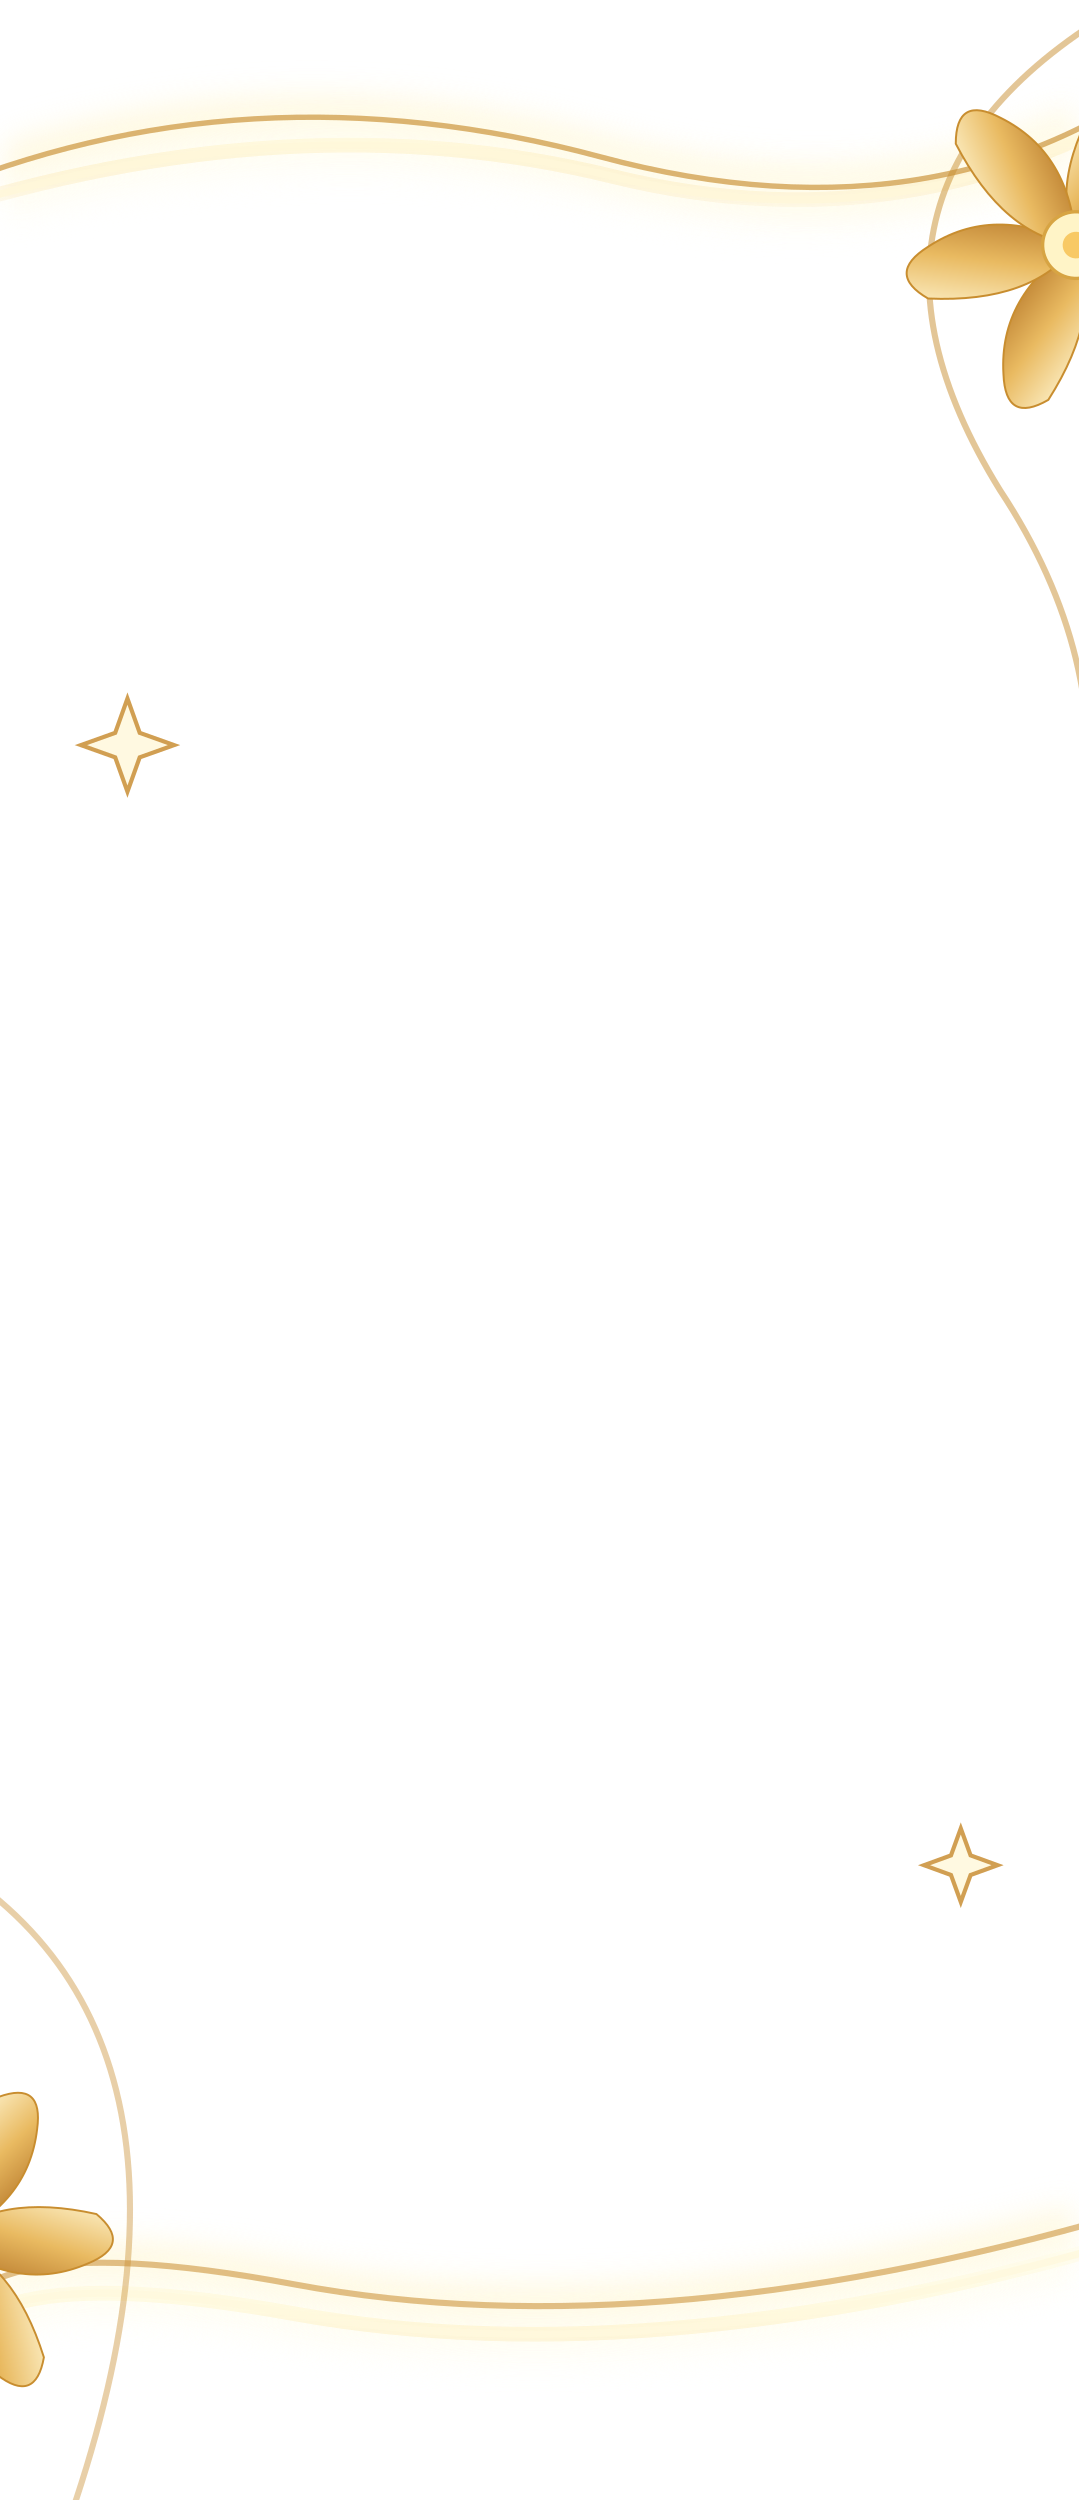
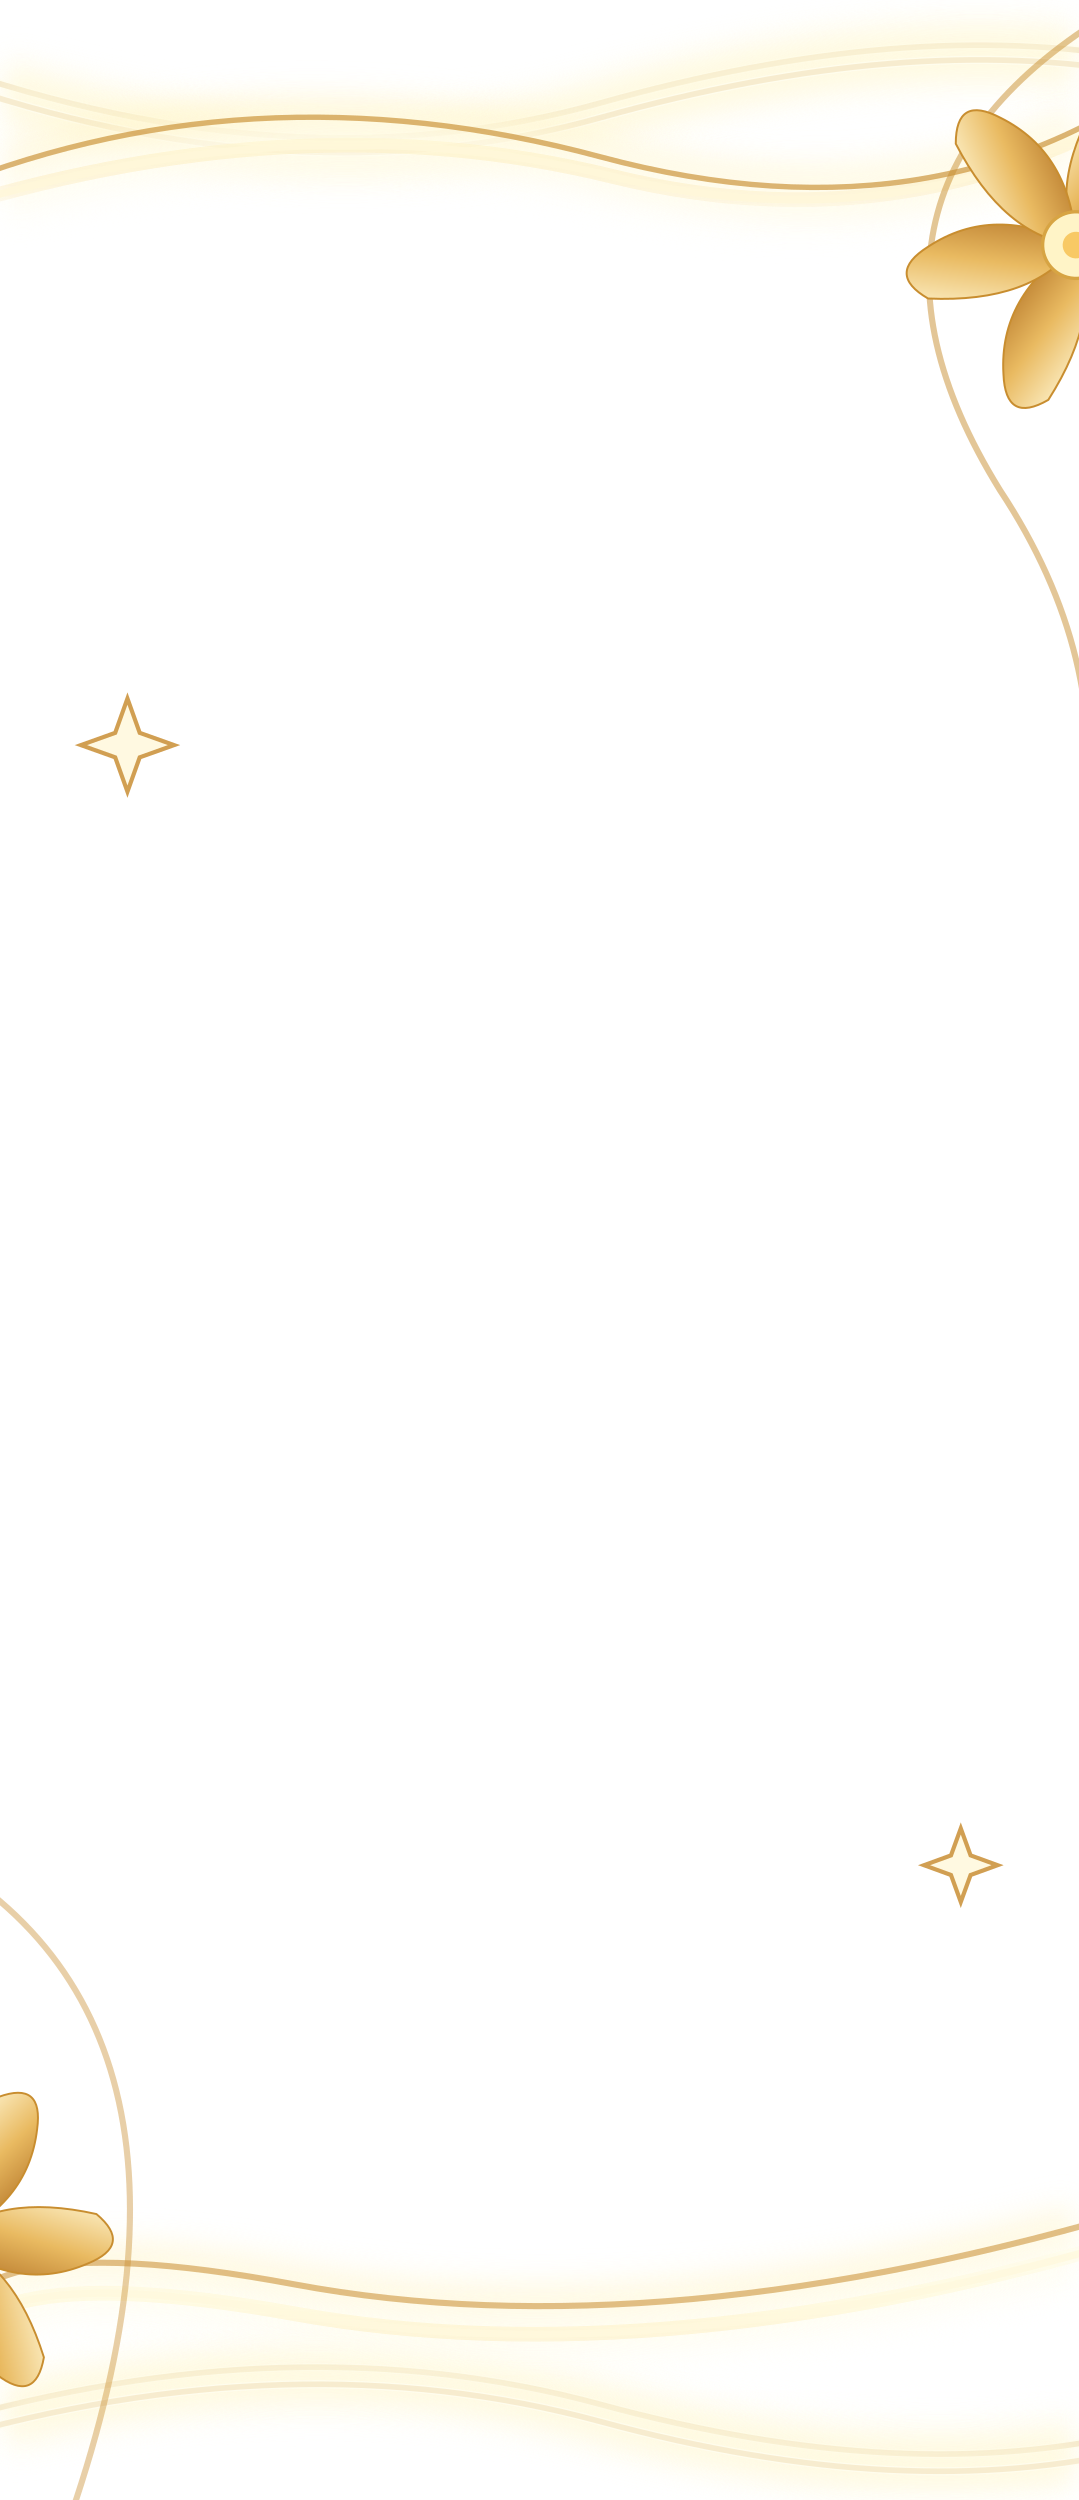
<svg xmlns="http://www.w3.org/2000/svg" width="440" height="1020" viewBox="0 0 440 1020">
  <defs>
    <linearGradient id="petal" x1="0" y1="0" x2="1" y2="1">
      <stop stop-color="#fff6d3" />
      <stop offset=".48" stop-color="#e9ba61" />
      <stop offset="1" stop-color="#ad6c21" />
    </linearGradient>
    <filter id="goldGlow" x="-35%" y="-250%" width="170%" height="600%" color-interpolation-filters="sRGB">
      <feGaussianBlur stdDeviation="7" />
    </filter>
    <linearGradient id="lightRibbon" x1="0" y1="0" x2="0" y2="1">
      <stop stop-color="#fffef2" stop-opacity=".95" />
      <stop offset=".48" stop-color="#fff6cc" stop-opacity=".8" />
      <stop offset="1" stop-color="#f5c75e" stop-opacity=".05" />
    </linearGradient>
  </defs>
  <g fill="none" stroke-linecap="round">
+     <path d="M-25 26 Q120 77 245 42 T465 24" stroke="#fff9db" stroke-width="17" opacity=".74" filter="url(#goldGlow)" />
+     <path d="M-25 26 Q120 77 245 42 T465 24" stroke="#c58b2b" stroke-width="2.3" opacity=".7" />
+     <path d="M-25 26 Q120 77 245 42 T465 24" stroke="#fffdf0" stroke-width="3.4" opacity=".73" />
+     <path d="M-25 32 Q120 83 245 48 T465 30" stroke="#fff9db" stroke-width="17" opacity=".74" filter="url(#goldGlow)" />
+     <path d="M-25 32 Q120 83 245 48 T465 30" stroke="#d6a24a" stroke-width="2.3" opacity=".7" />
+     <path d="M-25 32 Q120 83 245 48 T465 30" stroke="#fffdf0" stroke-width="3.4" opacity=".73" />
+     <path d="M-25 989 Q120 947 245 981 T465 992" stroke="#fff9db" stroke-width="17" opacity=".74" filter="url(#goldGlow)" />
+     <path d="M-25 989 Q120 947 245 981 T465 992" stroke="#c58b2b" stroke-width="2.3" opacity=".7" />
+     <path d="M-25 989 Q120 947 245 981 T465 992" stroke="#fffdf0" stroke-width="3.4" opacity=".73" />
+     <path d="M-25 996 Q120 954 245 988 T465 999" stroke="#fff9db" stroke-width="17" opacity=".74" filter="url(#goldGlow)" />
+     <path d="M-25 996 Q120 954 245 988 T465 999" stroke="#d6a24a" stroke-width="2.3" opacity=".7" />
+     <path d="M-25 996 Q120 954 245 988 T465 999" stroke="#fffdf0" stroke-width="3.4" opacity=".73" />
    <path d="M-30 80 Q100 25 245 64 T490 20" stroke="#fff1ba" stroke-width="13" opacity=".58" filter="url(#goldGlow)" />
    <path d="M-30 88 Q120 40 250 72 T490 28" stroke="#fffdf0" stroke-width="19" opacity=".74" filter="url(#goldGlow)" />
    <path d="M470 900 Q270 960 120 932 T-20 965" stroke="#fff1ba" stroke-width="13" opacity=".58" filter="url(#goldGlow)" />
    <path d="M470 911 Q270 971 120 944 T-20 977" stroke="#fffdf0" stroke-width="19" opacity=".74" filter="url(#goldGlow)" />
    <path d="M-30 88 Q120 40 250 72 T490 28" stroke="url(#lightRibbon)" stroke-width="6" opacity=".62" />
    <path d="M470 911 Q270 971 120 944 T-20 977" stroke="url(#lightRibbon)" stroke-width="6" opacity=".62" />
    <path d="M-30 80 Q100 25 245 64 T490 20" stroke="#c88d2f" stroke-width="2.2" opacity=".65" />
    <path d="M-30 88 Q120 40 250 72 T490 28" stroke="#fff8d9" stroke-width="3" opacity=".8" />
    <path d="M470 900 Q270 960 120 932 T-20 965" stroke="#c88d2f" stroke-width="2.5" opacity=".55" />
    <path d="M470 911 Q270 971 120 944 T-20 977" stroke="#fff9dd" stroke-width="3" opacity=".8" />
    <path d="M462 0 Q330 74 408 200 Q453 268 442 340" stroke="#c88d2f" stroke-width="2.5" opacity=".5" />
    <path d="M-40 750 Q105 820 24 1040" stroke="#c88d2f" stroke-width="2.5" opacity=".42" />
  </g>
  <g transform="translate(439 100) rotate(15) scale(0.68)">
    <g fill="url(#petal)" stroke="#c88d2f" stroke-width="1.2">
      <path d="M0 0 Q-27 -34 -8 -94 Q13 -115 22 -86 Q37 -41 0 0Z" transform="rotate(0)" />
      <path d="M0 0 Q-27 -34 -8 -94 Q13 -115 22 -86 Q37 -41 0 0Z" transform="rotate(60)" />
      <path d="M0 0 Q-27 -34 -8 -94 Q13 -115 22 -86 Q37 -41 0 0Z" transform="rotate(120)" />
      <path d="M0 0 Q-27 -34 -8 -94 Q13 -115 22 -86 Q37 -41 0 0Z" transform="rotate(180)" />
      <path d="M0 0 Q-27 -34 -8 -94 Q13 -115 22 -86 Q37 -41 0 0Z" transform="rotate(240)" />
      <path d="M0 0 Q-27 -34 -8 -94 Q13 -115 22 -86 Q37 -41 0 0Z" transform="rotate(300)" />
    </g>
    <circle r="20" fill="#fff4c7" stroke="#d7a443" stroke-width="2" />
    <circle r="8" fill="#f8c965" />
  </g>
  <g transform="translate(-22 914) rotate(-35) scale(0.66)">
    <g fill="url(#petal)" stroke="#c88d2f" stroke-width="1.2">
      <path d="M0 0 Q-27 -34 -8 -94 Q13 -115 22 -86 Q37 -41 0 0Z" transform="rotate(0)" />
      <path d="M0 0 Q-27 -34 -8 -94 Q13 -115 22 -86 Q37 -41 0 0Z" transform="rotate(60)" />
      <path d="M0 0 Q-27 -34 -8 -94 Q13 -115 22 -86 Q37 -41 0 0Z" transform="rotate(120)" />
      <path d="M0 0 Q-27 -34 -8 -94 Q13 -115 22 -86 Q37 -41 0 0Z" transform="rotate(180)" />
      <path d="M0 0 Q-27 -34 -8 -94 Q13 -115 22 -86 Q37 -41 0 0Z" transform="rotate(240)" />
      <path d="M0 0 Q-27 -34 -8 -94 Q13 -115 22 -86 Q37 -41 0 0Z" transform="rotate(300)" />
    </g>
    <circle r="20" fill="#fff4c7" stroke="#d7a443" stroke-width="2" />
    <circle r="8" fill="#f8c965" />
  </g>
  <g fill="#fff8dc" stroke="#c98e34" stroke-width="1.7" opacity=".85">
    <path d="M52 285 l5 14 14 5-14 5-5 14-5-14-14-5 14-5Z" />
    <path d="M392 746 l4 11 11 4-11 4-4 11-4-11-11-4 11-4Z" />
  </g>
</svg>
